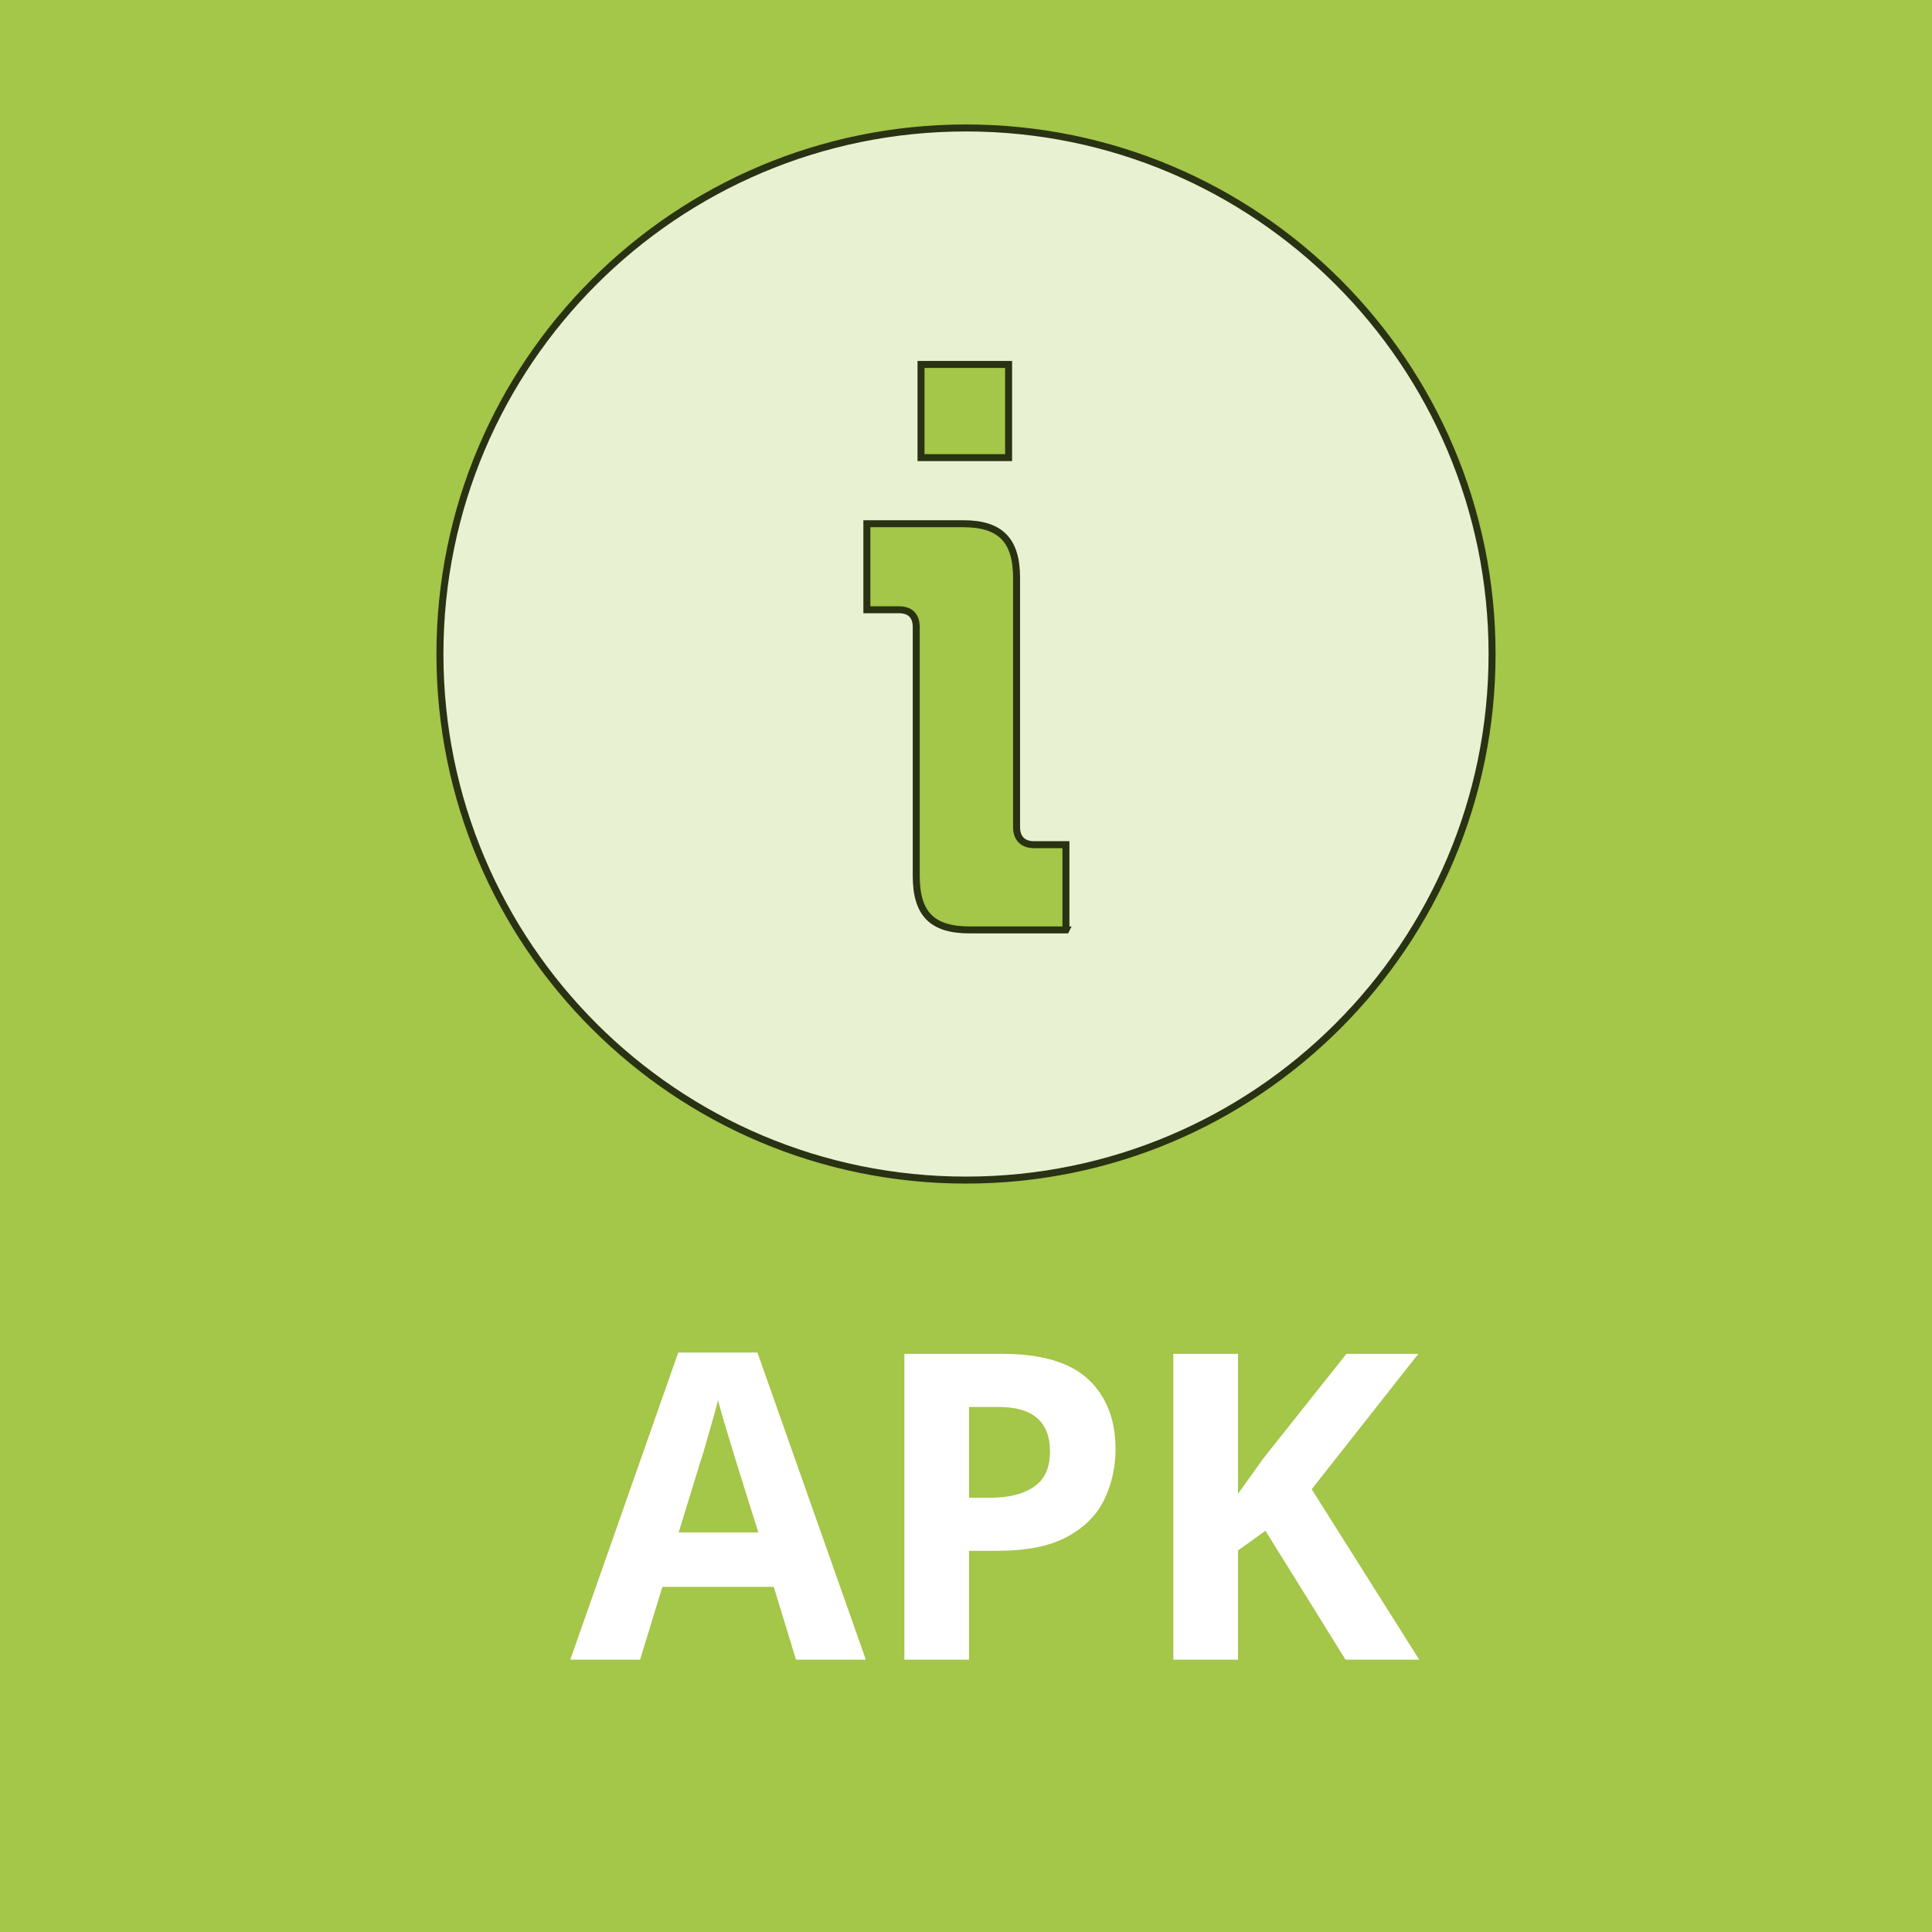
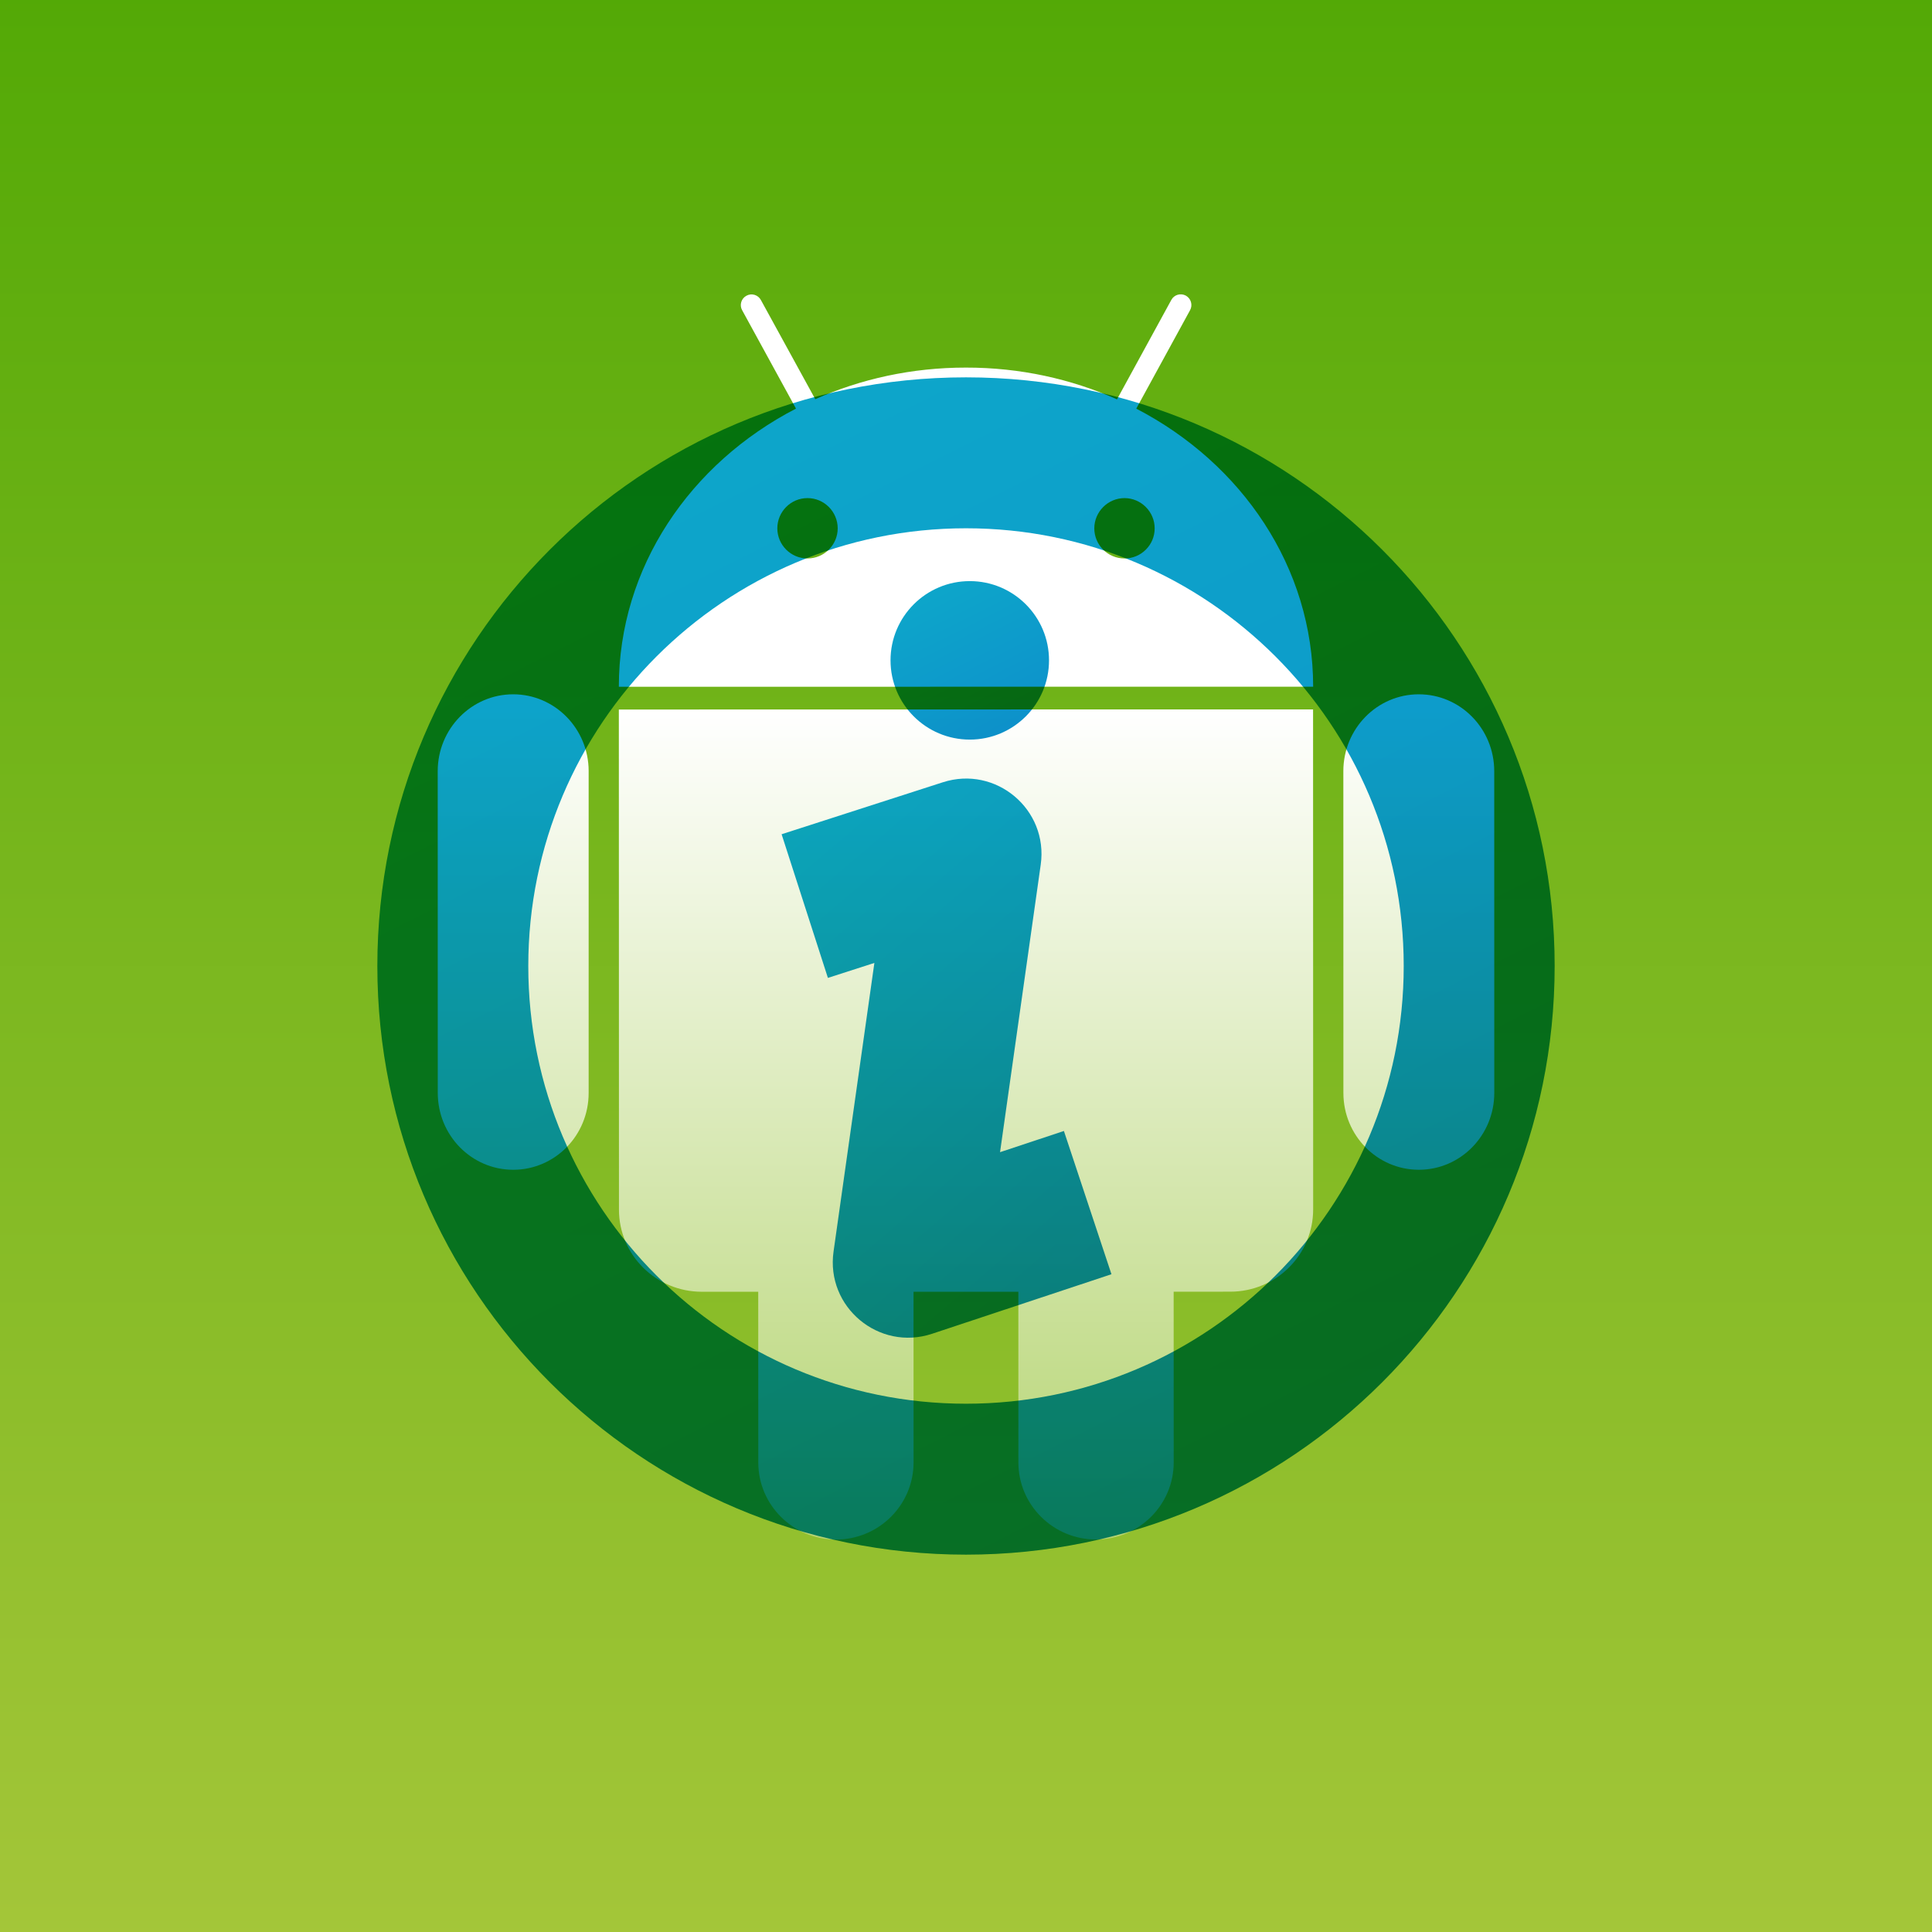
- <svg xmlns="http://www.w3.org/2000/svg" width="415" height="415">
-   <g>
-     <rect fill="#a4c649" id="canvas_background" height="417" width="417" y="-1" x="-1" />
-     <g display="none" overflow="visible" y="0" x="0" height="100%" width="100%" id="canvasGrid">
-       <rect fill="url(#gridpattern)" stroke-width="0" y="0" x="0" height="100%" width="100%" />
+ <svg xmlns="http://www.w3.org/2000/svg" width="256px" height="256px" viewBox="0 0 256 256" version="1.1">
+   <defs>
+     <linearGradient x1="50%" y1="0%" x2="50%" y2="100%" id="linearGradient-1">
+       <stop stop-color="#53A906" offset="0%" />
+       <stop stop-color="#A4C639" offset="100%" />
+     </linearGradient>
+     <linearGradient x1="50%" y1="33.183%" x2="50%" y2="132.41%" id="linearGradient-2">
+       <stop stop-color="#FFFFFF" offset="0%" />
+       <stop stop-color="#92C02E" offset="100%" />
+     </linearGradient>
+     <linearGradient x1="-26.536%" y1="-146.466%" x2="122.497%" y2="149.7%" id="linearGradient-3">
+       <stop stop-color="#0DD3C5" offset="0%" />
+       <stop stop-color="#0DC0C7" offset="8.751%" />
+       <stop stop-color="#0D83CD" offset="100%" />
+     </linearGradient>
+   </defs>
+   <g id="New-Icons" stroke="none" stroke-width="1" fill="none" fill-rule="evenodd">
+     <g id="APK-Info">
+       <g id="apk-info-stepicon">
+         <rect id="Rectangle" fill="url(#linearGradient-1)" x="0" y="0" width="256" height="256" />
+         <path d="M197.993,102.179 C197.992,96.556 193.516,91.999 187.995,92 C182.474,91.996 177.999,96.561 178,102.184 L178.007,144.82 C178.007,150.449 182.48,154.998 188.005,155 C193.526,154.999 197.999,150.449 198,144.816 L197.993,102.179 Z M82,94.015 L82.016,160.272 C82.011,166.299 86.924,171.163 92.994,171.165 L100.47,171.168 L100.478,193.789 C100.477,199.421 105.091,204 110.76,204 C116.445,204 121.051,199.417 121.052,193.782 L121.047,171.165 L134.938,171.162 L134.944,193.783 C134.942,199.412 139.559,203.998 145.229,203.989 C150.914,203.993 155.522,199.41 155.521,193.774 L155.515,171.16 L163.017,171.154 C169.072,171.156 173.999,166.285 174,160.258 L173.989,94 L82,94.015 Z M149.004,74 C146.796,74.002 145,72.216 145,70.004 C145.007,67.815 146.794,66.007 149.006,66 C151.201,66.006 153.002,67.813 153,70.007 C153.005,72.213 151.21,74 149.004,74 Z M106.99,74 C104.791,73.995 103,72.209 103,70.003 C103.001,67.806 104.788,66 106.993,66 C109.207,65.998 110.997,67.806 111,70.003 C111.001,72.206 109.206,73.999 106.99,74 Z M150.561,54.147 L157.689,41.104 C158.069,40.423 157.82,39.555 157.13,39.17 C156.435,38.801 155.576,39.052 155.208,39.738 L148.008,52.917 C141.948,50.216 135.169,48.7 127.995,48.708 C120.84,48.702 114.063,50.212 108.029,52.897 L100.822,39.753 C100.446,39.059 99.584,38.809 98.904,39.186 C98.21,39.56 97.956,40.43 98.341,41.11 L105.473,54.143 C91.46,61.384 81.993,75.171 82,91 L174,90.991 C174.003,75.164 164.553,61.405 150.561,54.147 Z M67.996,92 C62.475,91.997 58.001,96.563 58,102.181 L58.007,144.816 C58.009,150.453 62.485,155.001 68.006,155 C73.53,155 78.005,150.45 77.999,144.816 L78,102.175 C77.998,96.559 73.517,91.996 67.996,92 Z" id="Fill-10" fill="url(#linearGradient-2)" />
+         <g id="icon-/-info" transform="translate(50, 50)" fill="url(#linearGradient-3)">
+           <path d="M78,136 C110.033,136 136,110.033 136,78 C136,45.967 110.033,20 78,20 C45.967,20 20,45.967 20,78 C20,110.033 45.967,136 78,136 Z M78,156 C34.922,156 0,121.078 0,78 C0,34.922 34.922,0 78,0 C121.078,0 156,34.922 156,78 C156,121.078 121.078,156 78,156 Z" id="Oval-6" fill-rule="nonzero" style="mix-blend-mode: multiply;" />
+           <circle id="Oval-7" style="mix-blend-mode: multiply;" cx="78.5" cy="37.5" r="10.5" />
+           <path d="M59.702,79.577 L53.567,60.541 L74.932,53.655 C81.961,51.39 88.936,57.262 87.901,64.574 L82.511,102.669 L90.973,99.861 L97.274,118.842 L73.5,126.734 C66.456,129.072 59.409,123.191 60.449,115.842 L65.86,77.592 L59.702,79.577 Z" id="Path-2" fill-rule="nonzero" style="mix-blend-mode: multiply;" />
+         </g>
+       </g>
    </g>
  </g>
-   <g>
-     <path stroke="#000" opacity="0.75" id="svg_2" d="m207.5,27.487c-62.408,0 -113,50.592 -113,113c0,62.409 50.592,113 113,113c62.409,0 113,-50.591 113,-113c0,-62.408 -50.591,-113 -113,-113zm-9.664,50.801l18.816,0l0,20.014l-18.816,0l0,-20.014zm31.139,121.46l-20.696,0c-8.04,0 -11.469,-3.421 -11.469,-11.632l0,-53.374c0,-2.566 -1.367,-3.764 -3.762,-3.764l-6.842,0l0,-18.48l20.697,0c8.046,0 11.46,3.592 11.46,11.631l0,53.546c0,2.402 1.367,3.764 3.762,3.764l6.842,0l0,18.31l0.007,0l0,0z" fill-opacity="null" stroke-opacity="null" stroke-width="1.5" fill="#fff" />
-     <text font-weight="bold" xml:space="preserve" text-anchor="start" font-family="'Trebuchet MS', Gadget, sans-serif" font-size="92" id="svg_3" y="356.5" x="122.5" stroke-opacity="null" stroke-width="0" stroke="#000" fill="#ffffff">APK</text>
-   </g>
</svg>
